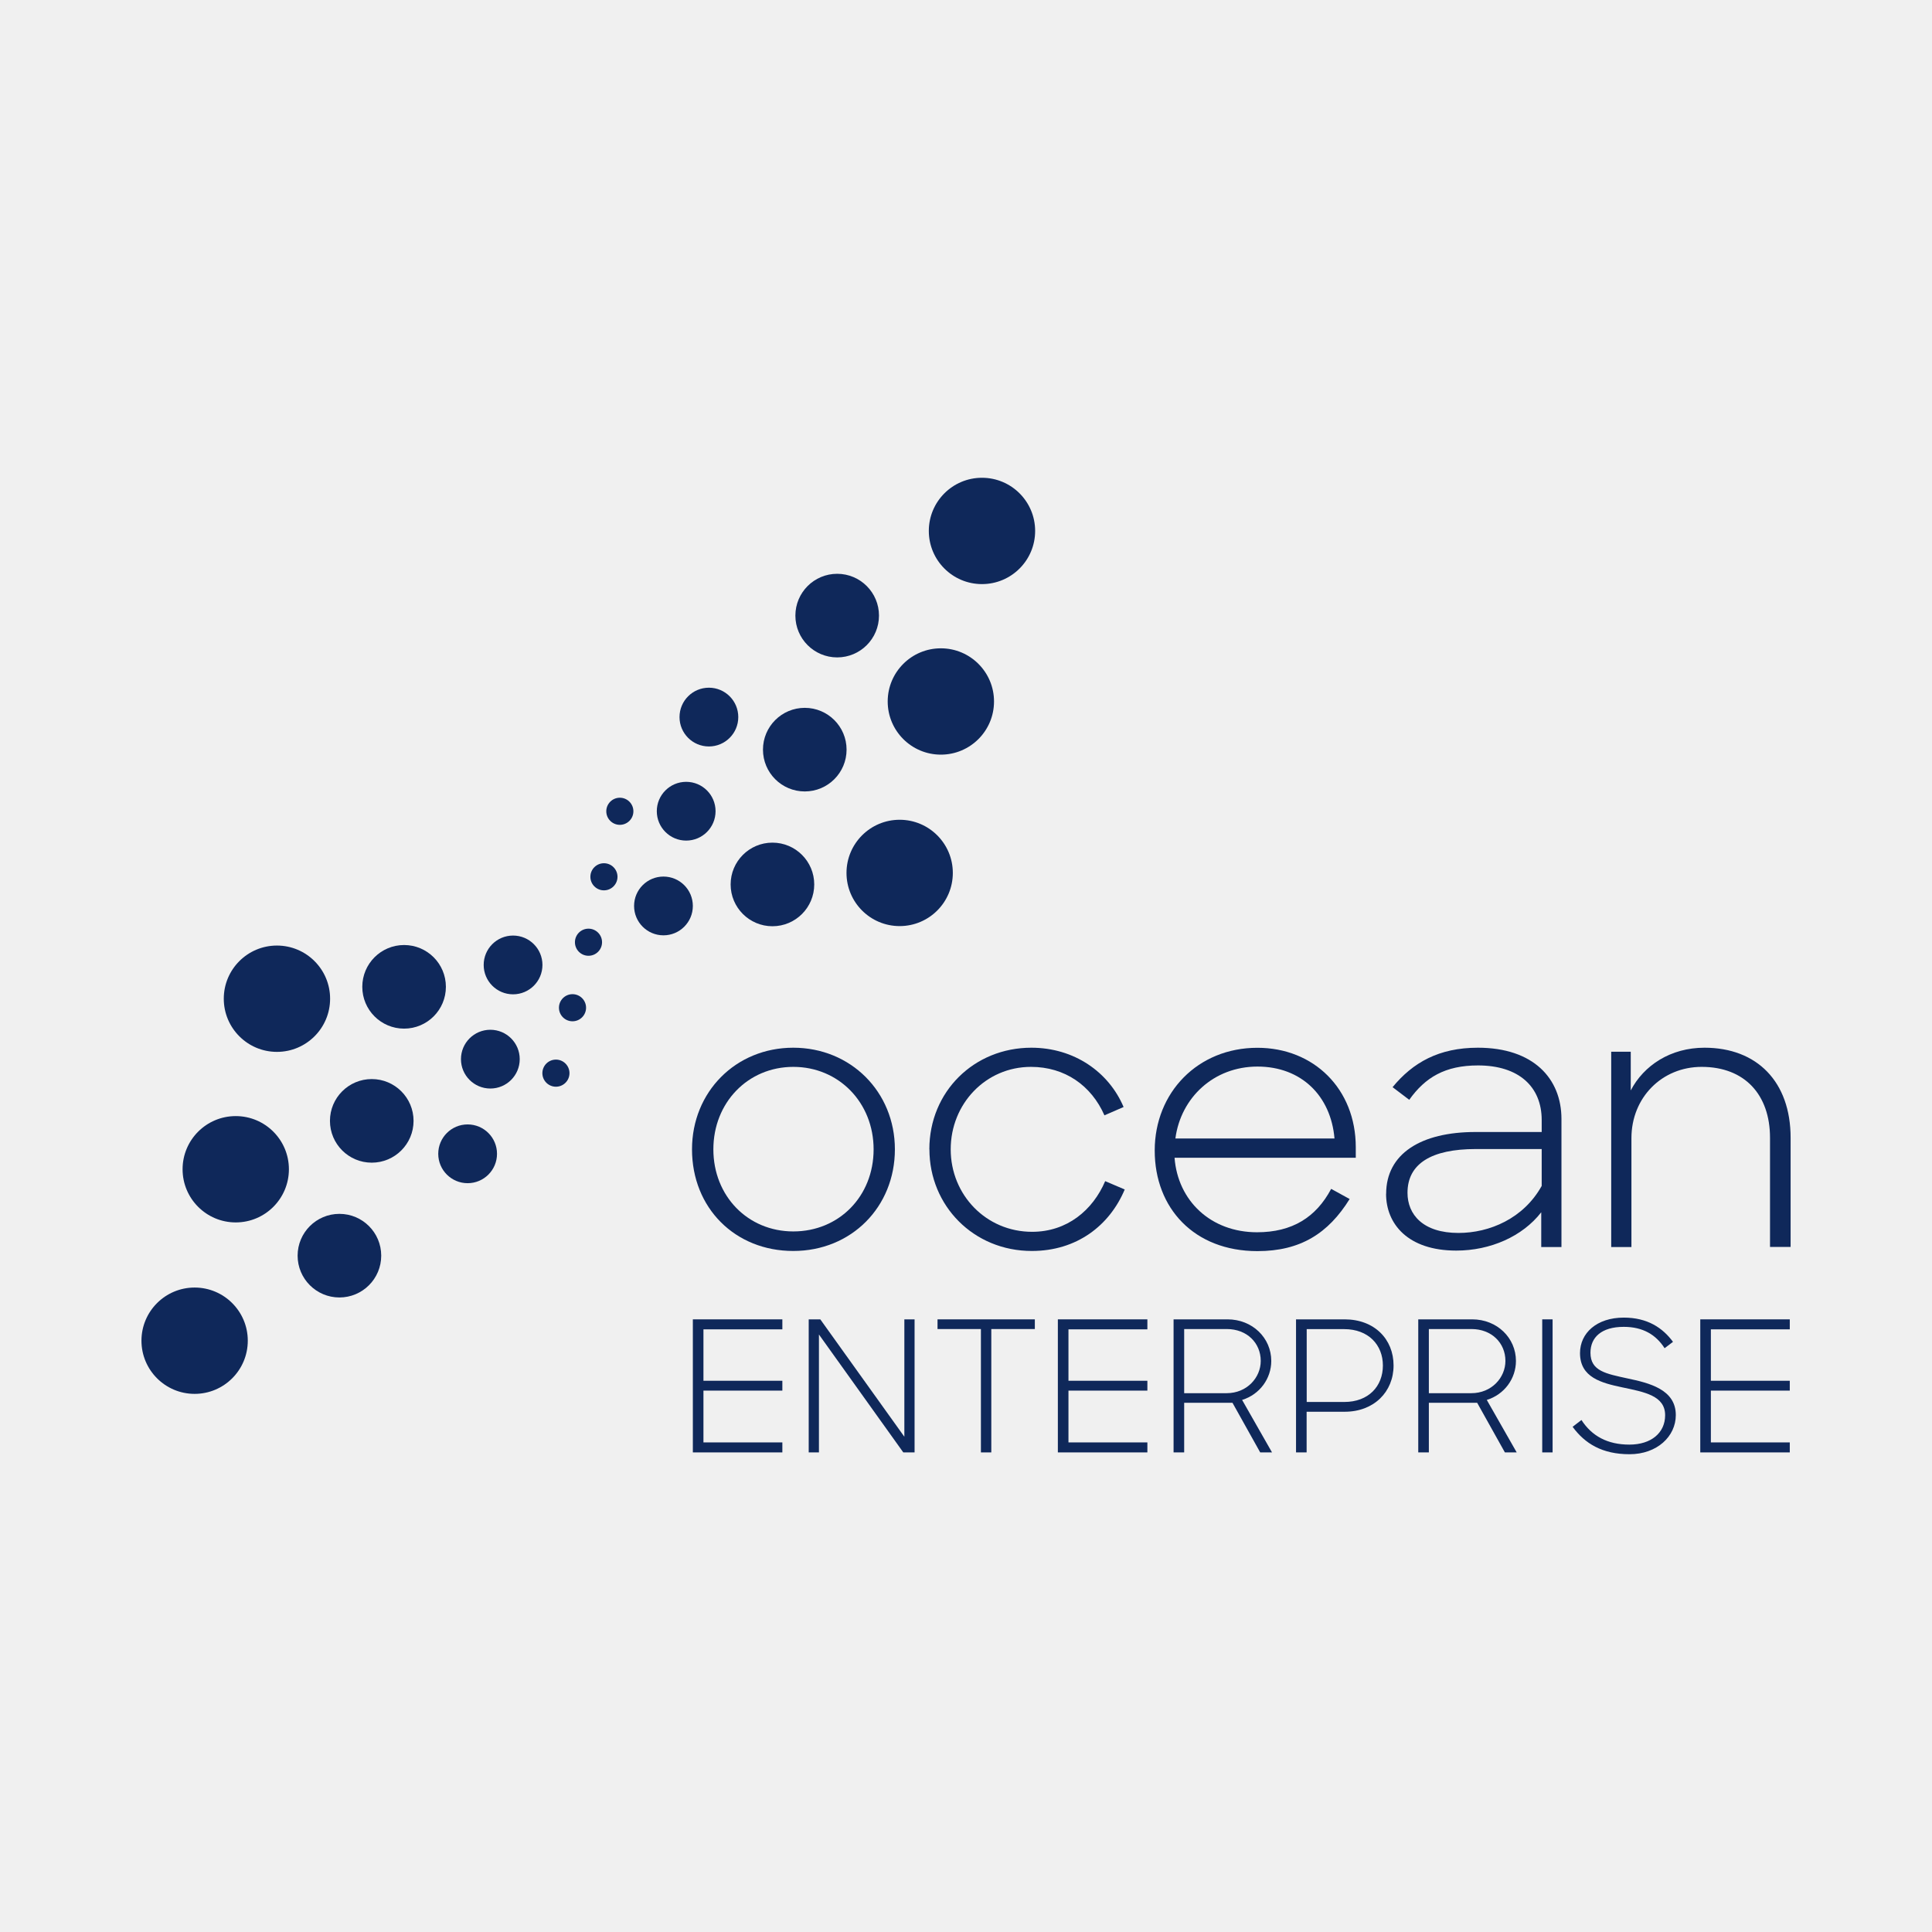
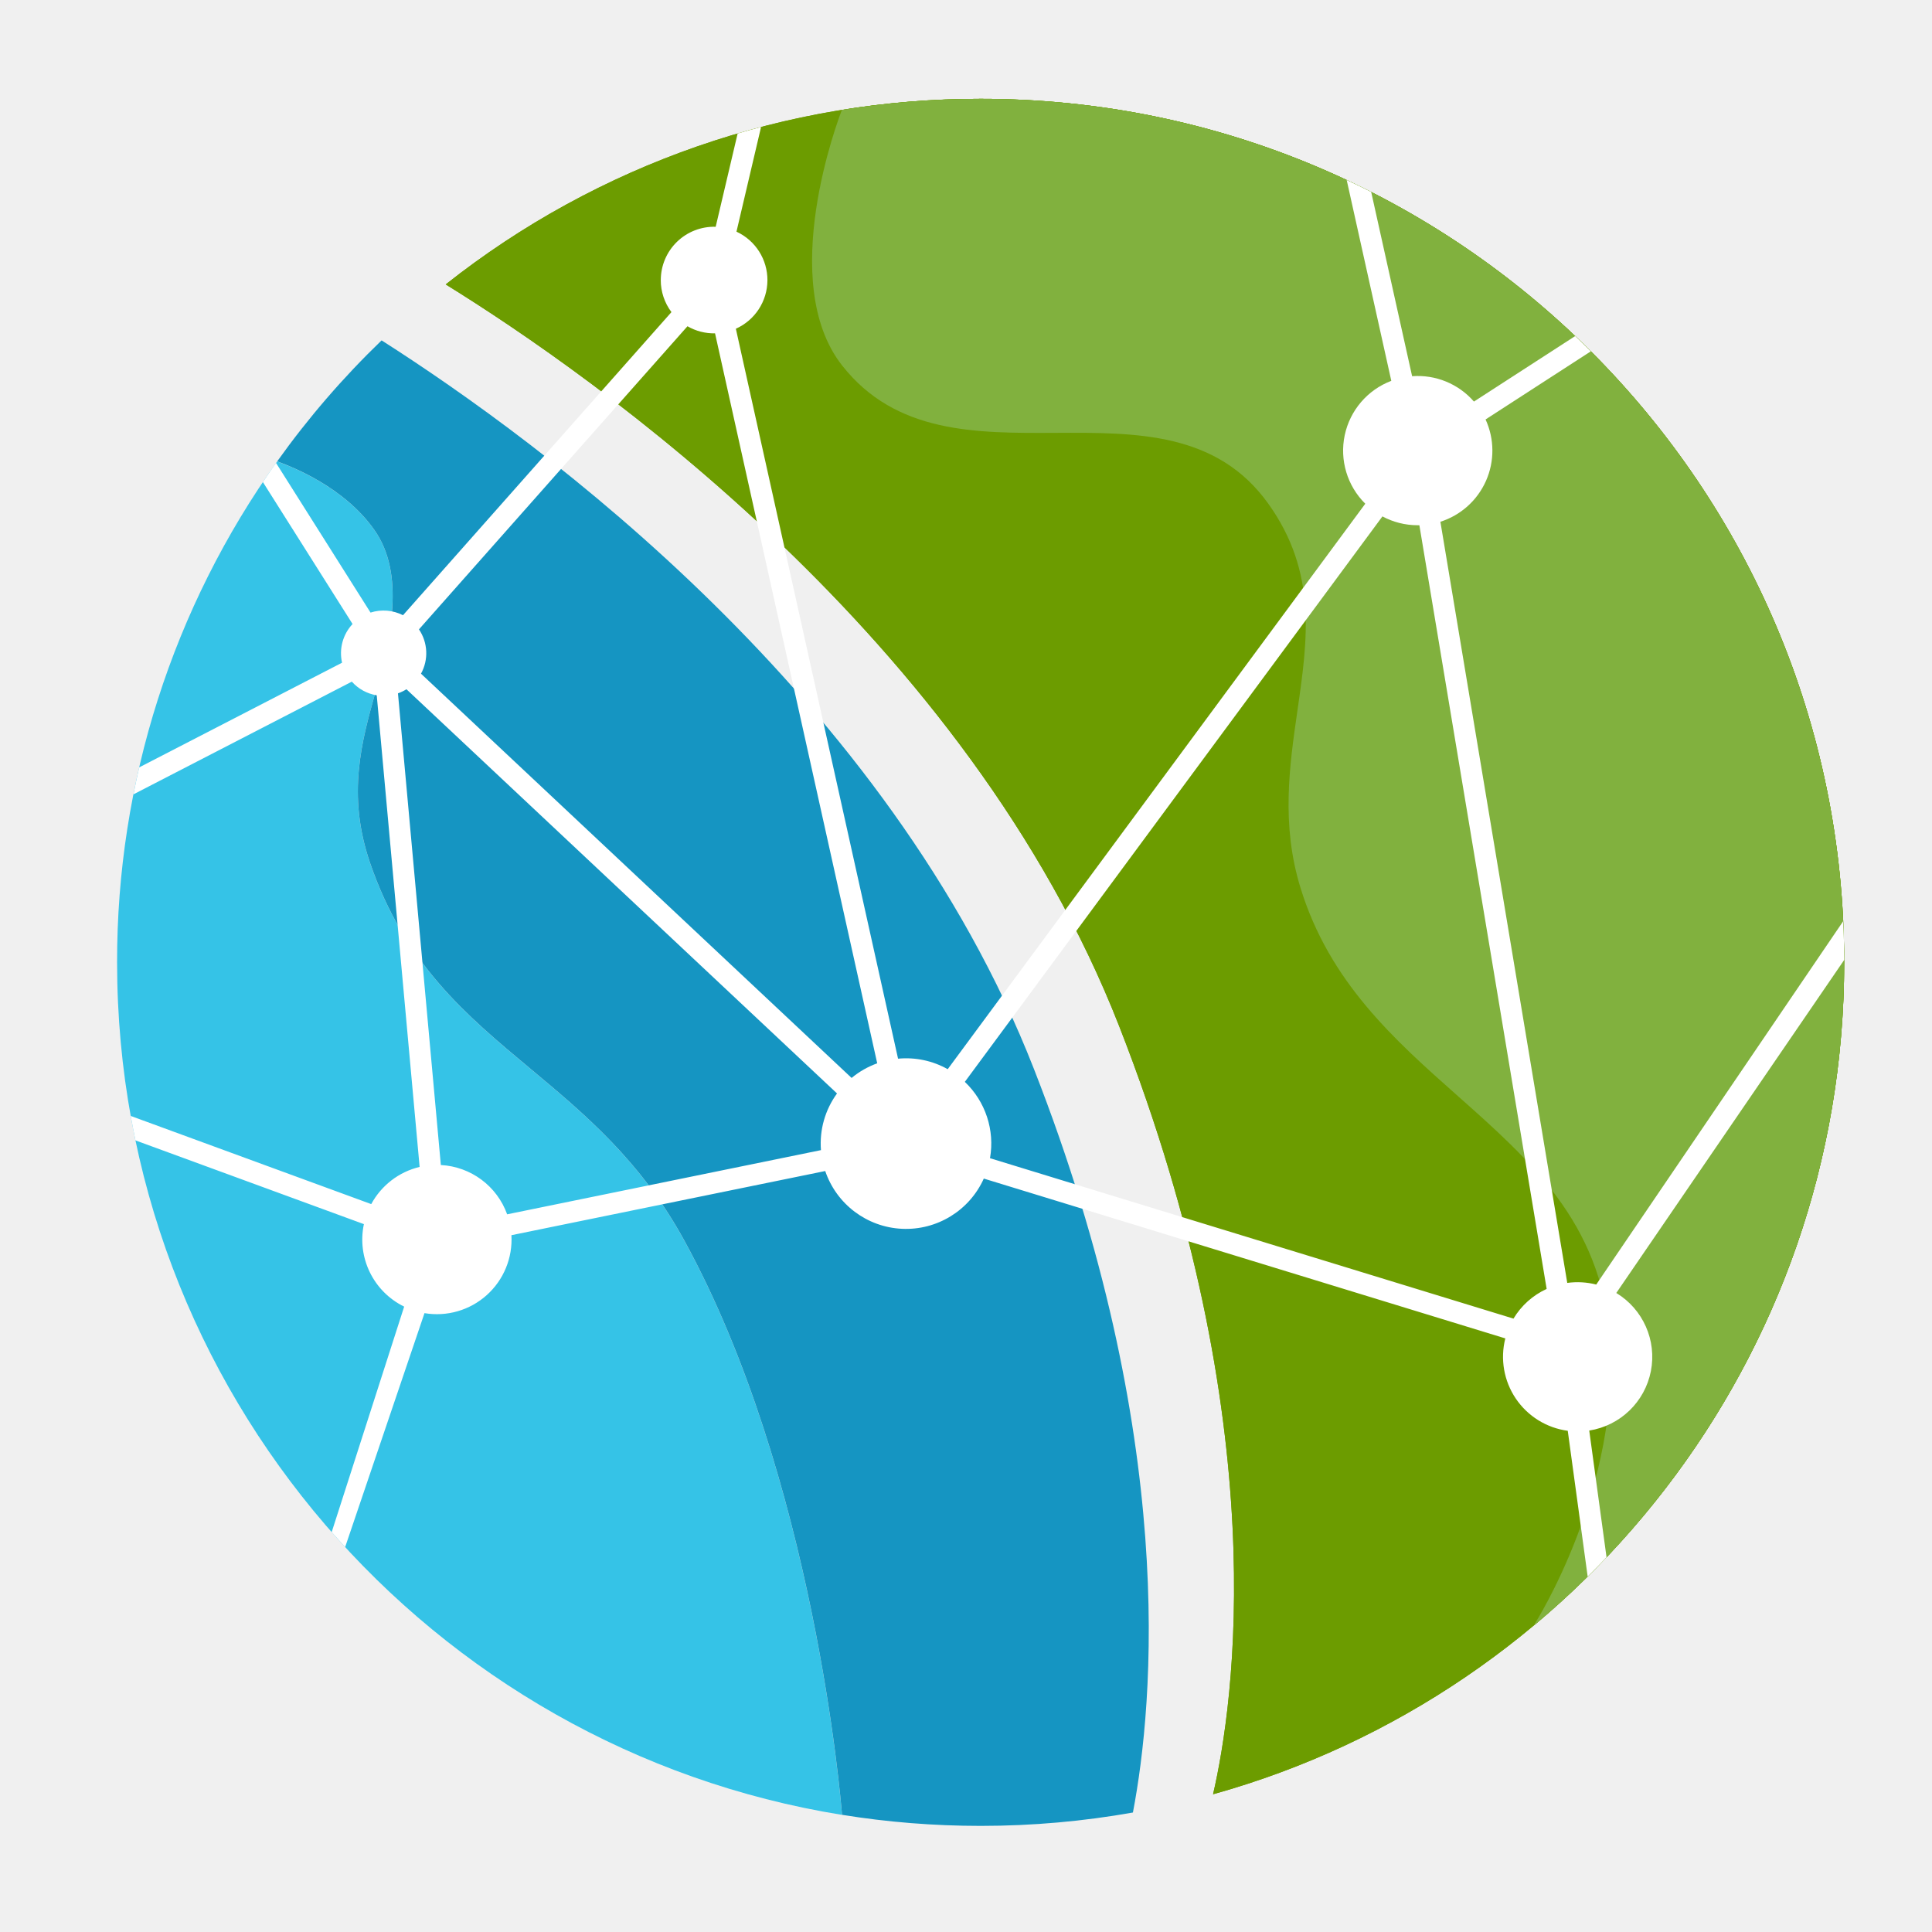
- <svg xmlns="http://www.w3.org/2000/svg" id="Layer_1" viewBox="0 0 255.12 255.12">
-   <defs>
-     <style>
-       .cls-1 {
-         fill: #0f285a;
-       }
-     </style>
-   </defs>
-   <g>
-     <g>
-       <path class="cls-1" d="M91.38,151.77c0-7.59,5.78-13.42,13.37-13.42s13.42,5.83,13.42,13.42-5.73,13.42-13.42,13.42-13.37-5.68-13.37-13.42ZM115.36,151.77c0-6.16-4.59-10.89-10.6-10.89s-10.56,4.73-10.56,10.89,4.54,10.84,10.56,10.84,10.6-4.63,10.6-10.84Z" />
-       <path class="cls-1" d="M122.72,151.77c0-7.64,5.92-13.42,13.47-13.42,5.64,0,10.22,3.2,12.18,7.83l-2.53,1.1c-1.72-3.92-5.21-6.4-9.7-6.4-5.97,0-10.6,4.87-10.6,10.89s4.68,10.89,10.75,10.89c4.63,0,8.02-2.87,9.65-6.69l2.58,1.1c-2.01,4.78-6.35,8.12-12.27,8.12-7.69,0-13.52-5.97-13.52-13.42Z" />
-       <path class="cls-1" d="M152.48,151.92c0-7.64,5.68-13.56,13.56-13.56,7.45,0,12.99,5.44,12.99,13.13v1.39h-23.93c.43,5.68,4.78,9.84,10.89,9.84,4.63,0,7.79-1.96,9.79-5.73l2.44,1.34c-2.82,4.54-6.5,6.88-12.18,6.88-8.36,0-13.56-5.68-13.56-13.28ZM155.2,150.34h21.02c-.48-5.64-4.39-9.5-10.17-9.5s-10.13,4.11-10.84,9.5Z" />
-       <path class="cls-1" d="M183.04,157.65c0-5.3,4.59-8.17,11.8-8.17h8.74v-1.58c0-4.39-3.01-7.21-8.41-7.21-4.35,0-6.97,1.58-9.08,4.54l-2.2-1.67c2.67-3.25,6.11-5.21,11.27-5.21,7.31,0,11.03,4.06,11.03,9.41v16.91h-2.67v-4.59c-2.48,3.2-6.73,5.06-11.22,5.06-6.4,0-9.27-3.53-9.27-7.5ZM203.58,156.6v-4.87h-8.69c-5.92,0-9.03,1.96-9.03,5.78,0,2.87,2.05,5.3,6.73,5.3,4.11,0,8.6-1.91,10.99-6.21Z" />
-       <path class="cls-1" d="M212.76,138.88h2.58v5.11c1.72-3.3,5.25-5.64,9.74-5.64,6.93,0,11.37,4.49,11.37,11.89v14.42h-2.72v-14.42c0-5.64-3.3-9.36-9.03-9.36-5.25,0-9.27,4.06-9.27,9.41v14.38h-2.67v-25.79Z" />
-     </g>
-     <g>
-       <path class="cls-1" d="M91.49,174.22h11.82v1.32h-10.42v6.79h10.42v1.3h-10.42v6.84h10.42v1.32h-11.82v-17.57Z" />
-       <path class="cls-1" d="M106.78,174.22h1.54l11.1,15.5v-15.5h1.35v17.57h-1.49l-11.14-15.57v15.57h-1.35v-17.57Z" />
-       <path class="cls-1" d="M129.53,175.5h-5.73v-1.28h12.85v1.28h-5.75v16.29h-1.37v-16.29Z" />
-       <path class="cls-1" d="M139.69,174.22h11.82v1.32h-10.42v6.79h10.42v1.3h-10.42v6.84h10.42v1.32h-11.82v-17.57Z" />
-       <path class="cls-1" d="M154.97,174.22h7.12c3.3,0,5.78,2.46,5.78,5.49,0,2.33-1.52,4.43-3.85,5.15l3.95,6.93h-1.56l-3.66-6.55h-6.38v6.55h-1.4v-17.57ZM156.37,175.5v8.47h5.61c2.67,0,4.5-2.05,4.5-4.26,0-2.38-1.83-4.21-4.48-4.21h-5.63Z" />
-       <path class="cls-1" d="M171.15,174.22h6.4c3.95,0,6.47,2.62,6.47,6.09s-2.58,6.11-6.45,6.11h-5.03v5.37h-1.4v-17.57ZM172.55,175.5v9.63h4.96c3.22,0,5.1-2.09,5.1-4.81s-1.9-4.81-5.13-4.81h-4.93Z" />
-       <path class="cls-1" d="M187.28,174.22h7.12c3.3,0,5.78,2.46,5.78,5.49,0,2.33-1.52,4.43-3.85,5.15l3.95,6.93h-1.56l-3.66-6.55h-6.38v6.55h-1.4v-17.57ZM188.68,175.5v8.47h5.61c2.67,0,4.5-2.05,4.5-4.26,0-2.38-1.83-4.21-4.48-4.21h-5.63Z" />
-       <path class="cls-1" d="M203.65,174.22h1.37v17.57h-1.37v-17.57Z" />
-       <path class="cls-1" d="M207.65,188.42l1.18-.91c1.37,2.12,3.44,3.25,6.33,3.25s4.72-1.56,4.72-3.88c0-2.58-2.72-3.06-5.66-3.68-2.74-.58-5.58-1.3-5.58-4.52,0-2.65,2.21-4.69,5.78-4.69,3.13,0,5.13,1.35,6.5,3.2l-1.11.84c-1.13-1.76-2.84-2.82-5.39-2.82-2.96,0-4.4,1.4-4.4,3.42,0,2.43,2.07,2.77,4.89,3.39,2.84.6,6.38,1.44,6.38,4.84,0,2.82-2.48,5.17-6.11,5.17s-5.9-1.42-7.51-3.61Z" />
-       <path class="cls-1" d="M224.52,174.22h11.82v1.32h-10.42v6.79h10.42v1.3h-10.42v6.84h10.42v1.32h-11.82v-17.57Z" />
-     </g>
-   </g>
-   <g>
-     <circle class="cls-1" cx="36.57" cy="131.88" r="7.02" />
-     <circle class="cls-1" cx="31.13" cy="154.4" r="7.02" />
-     <circle class="cls-1" cx="25.7" cy="177.04" r="7.02" />
-     <circle class="cls-1" cx="53.36" cy="130.31" r="5.52" />
-     <circle class="cls-1" cx="49.09" cy="148.01" r="5.52" />
-     <circle class="cls-1" cx="44.82" cy="165.81" r="5.52" />
-     <circle class="cls-1" cx="110.55" cy="81.29" r="5.52" />
-     <circle class="cls-1" cx="106.27" cy="98.99" r="5.52" />
-     <circle class="cls-1" cx="102" cy="116.79" r="5.52" />
-     <circle class="cls-1" cx="67.75" cy="127.42" r="3.88" />
-     <circle class="cls-1" cx="64.75" cy="139.86" r="3.88" />
-     <circle class="cls-1" cx="61.75" cy="152.36" r="3.88" />
-     <circle class="cls-1" cx="93.61" cy="94.69" r="3.88" />
-     <circle class="cls-1" cx="90.61" cy="107.12" r="3.88" />
-     <circle class="cls-1" cx="87.61" cy="119.63" r="3.88" />
-     <circle class="cls-1" cx="77.71" cy="124.42" r="1.79" />
-     <circle class="cls-1" cx="75.6" cy="133.07" r="1.79" />
-     <circle class="cls-1" cx="81.85" cy="107.13" r="1.79" />
-     <circle class="cls-1" cx="79.75" cy="115.78" r="1.79" />
-     <circle class="cls-1" cx="73.41" cy="141.71" r="1.79" />
-     <circle class="cls-1" cx="129.67" cy="70.11" r="7.02" />
-     <circle class="cls-1" cx="124.24" cy="92.63" r="7.02" />
-     <circle class="cls-1" cx="118.8" cy="115.27" r="7.02" />
-   </g>
+ <svg xmlns="http://www.w3.org/2000/svg" width="66" height="66" viewBox="0 0 66 66" fill="none">
+   <path fill-rule="evenodd" clip-rule="evenodd" d="M41.44 61.295C53.876 57.828 63 46.417 63 32.876c0-16.292-13.208-29.5-29.5-29.5a29.374 29.374 0 0 0-18.274 6.34c5.062 3.132 17.812 12.064 23.009 25.345 5.328 13.618 3.92 23.145 3.205 26.234Z" fill="#6C9C00" />
+   <path fill-rule="evenodd" clip-rule="evenodd" d="M9.47 15.761A29.365 29.365 0 0 0 4 32.877c0 14.68 10.723 26.856 24.764 29.122-.035-.447-.95-11.544-5.404-19.648-1.49-2.712-3.401-4.305-5.246-5.843-2.194-1.829-4.294-3.579-5.477-7.04-.794-2.325-.284-4.141.2-5.865.5-1.78 1.02-3.98-.05-5.5-1.139-1.615-3.173-2.275-3.318-2.34Z" fill="#35C3E7" />
+   <path d="M38.702 61.919c.717-3.757 1.535-12.838-3.381-25.401C30.357 23.83 18.5 15.112 13.036 11.628A29.664 29.664 0 0 0 9.47 15.76l.077.03c.41.156 2.2.834 3.24 2.311 1.072 1.52.551 3.72.051 5.5-.484 1.724-.994 3.54-.2 5.865 1.183 3.461 3.283 5.211 5.477 7.04 1.844 1.538 3.756 3.131 5.246 5.843 4.454 8.104 5.37 19.201 5.404 19.648 1.542.249 3.124.378 4.736.378 1.775 0 3.513-.157 5.202-.457Z" fill="#1595C2" />
+   <path fill-rule="evenodd" clip-rule="evenodd" d="M52.414 55.516C58.884 50.104 63 41.97 63 32.876c0-16.292-13.208-29.5-29.5-29.5-1.614 0-3.197.13-4.74.379-.125.322-2.231 5.874.005 8.726 1.83 2.334 4.573 2.32 7.297 2.306 2.77-.014 5.52-.027 7.271 2.428 1.67 2.342 1.34 4.632.99 7.055-.275 1.906-.561 3.895.103 6.057.991 3.225 3.21 5.194 5.364 7.104 2.48 2.2 4.871 4.32 5.198 8.192.435 5.159-2.55 9.833-2.55 9.833l-.024.06Z" fill="#81B13E" />
+   <path fill-rule="evenodd" clip-rule="evenodd" d="M41.44 61.295C53.876 57.828 63 46.417 63 32.876c0-16.292-13.208-29.5-29.5-29.5a29.374 29.374 0 0 0-18.274 6.34c5.062 3.132 17.812 12.064 23.009 25.345 5.328 13.618 3.92 23.145 3.205 26.234Z" fill="#6C9C00" />
+   <path fill-rule="evenodd" clip-rule="evenodd" d="M52.414 55.516C58.884 50.104 63 41.97 63 32.876c0-16.292-13.208-29.5-29.5-29.5-1.614 0-3.197.13-4.74.379-.125.322-2.231 5.874.005 8.726 1.83 2.334 4.573 2.32 7.297 2.306 2.77-.014 5.52-.027 7.271 2.428 1.67 2.342 1.34 4.632.99 7.055-.275 1.906-.561 3.895.103 6.057.991 3.225 3.21 5.194 5.364 7.104 2.48 2.2 4.871 4.32 5.198 8.192.434 5.159-2.55 9.833-2.55 9.833l-.024.06Z" fill="#81B13E" />
+   <path fill-rule="evenodd" clip-rule="evenodd" d="M22.574 9.567a1.821 1.821 0 0 1 1.875-1.82l.75-3.187c.265-.078.532-.152.8-.222l-.84 3.576a1.821 1.821 0 0 1-.021 3.316l5.541 24.936a2.9 2.9 0 0 1 1.696.359L46.64 17.208a2.55 2.55 0 0 1 .889-4.198l-1.524-6.86c.281.131.56.268.837.408l1.398 6.294a2.543 2.543 0 0 1 2.112.866l3.458-2.237c.18.171.36.345.535.521l-3.596 2.327a2.55 2.55 0 0 1-1.543 3.495l4.334 26.002a2.585 2.585 0 0 1 .99.056l8.437-12.414A30.038 30.038 0 0 1 63 32.793L55.215 44.17a2.55 2.55 0 0 1-.924 4.7l.591 4.33a30.11 30.11 0 0 1-.645.658l-.68-4.98a2.55 2.55 0 0 1-2.133-3.156l-17.816-5.46a2.914 2.914 0 0 1-5.417-.258l-10.72 2.192a2.55 2.55 0 0 1-2.97 2.663l-2.71 7.991a29.693 29.693 0 0 1-.46-.511l2.476-7.703a2.55 2.55 0 0 1-1.376-2.818l-7.804-2.861a29.364 29.364 0 0 1-.162-.835l8.217 3.012c.34-.63.938-1.1 1.653-1.27L12.87 23.753a1.455 1.455 0 0 1-.851-.467l-7.46 3.85c.06-.309.126-.616.196-.921l6.93-3.576a1.46 1.46 0 0 1 .359-1.322L8.98 16.467c.147-.22.297-.437.45-.652l3.228 5.112a1.457 1.457 0 0 1 1.109.09l9.171-10.355a1.813 1.813 0 0 1-.365-1.095Zm30.262 34.465-4.348-26.089h-.056c-.436 0-.847-.109-1.206-.302L32.96 36.958a2.905 2.905 0 0 1 .86 2.608l17.883 5.48a2.56 2.56 0 0 1 1.132-1.014Zm-22.868-7.708a2.911 2.911 0 0 0-.876.5l-14.71-13.81a1.451 1.451 0 0 0-.07-1.514l9.173-10.355a1.813 1.813 0 0 0 .942.243l5.54 24.936Zm-1.374 1.03a2.901 2.901 0 0 0-.549 1.936l-10.72 2.193a2.551 2.551 0 0 0-2.265-1.684l-1.465-16.113c.102-.036.2-.084.29-.14l14.709 13.808Z" fill="#fff" />
</svg>
